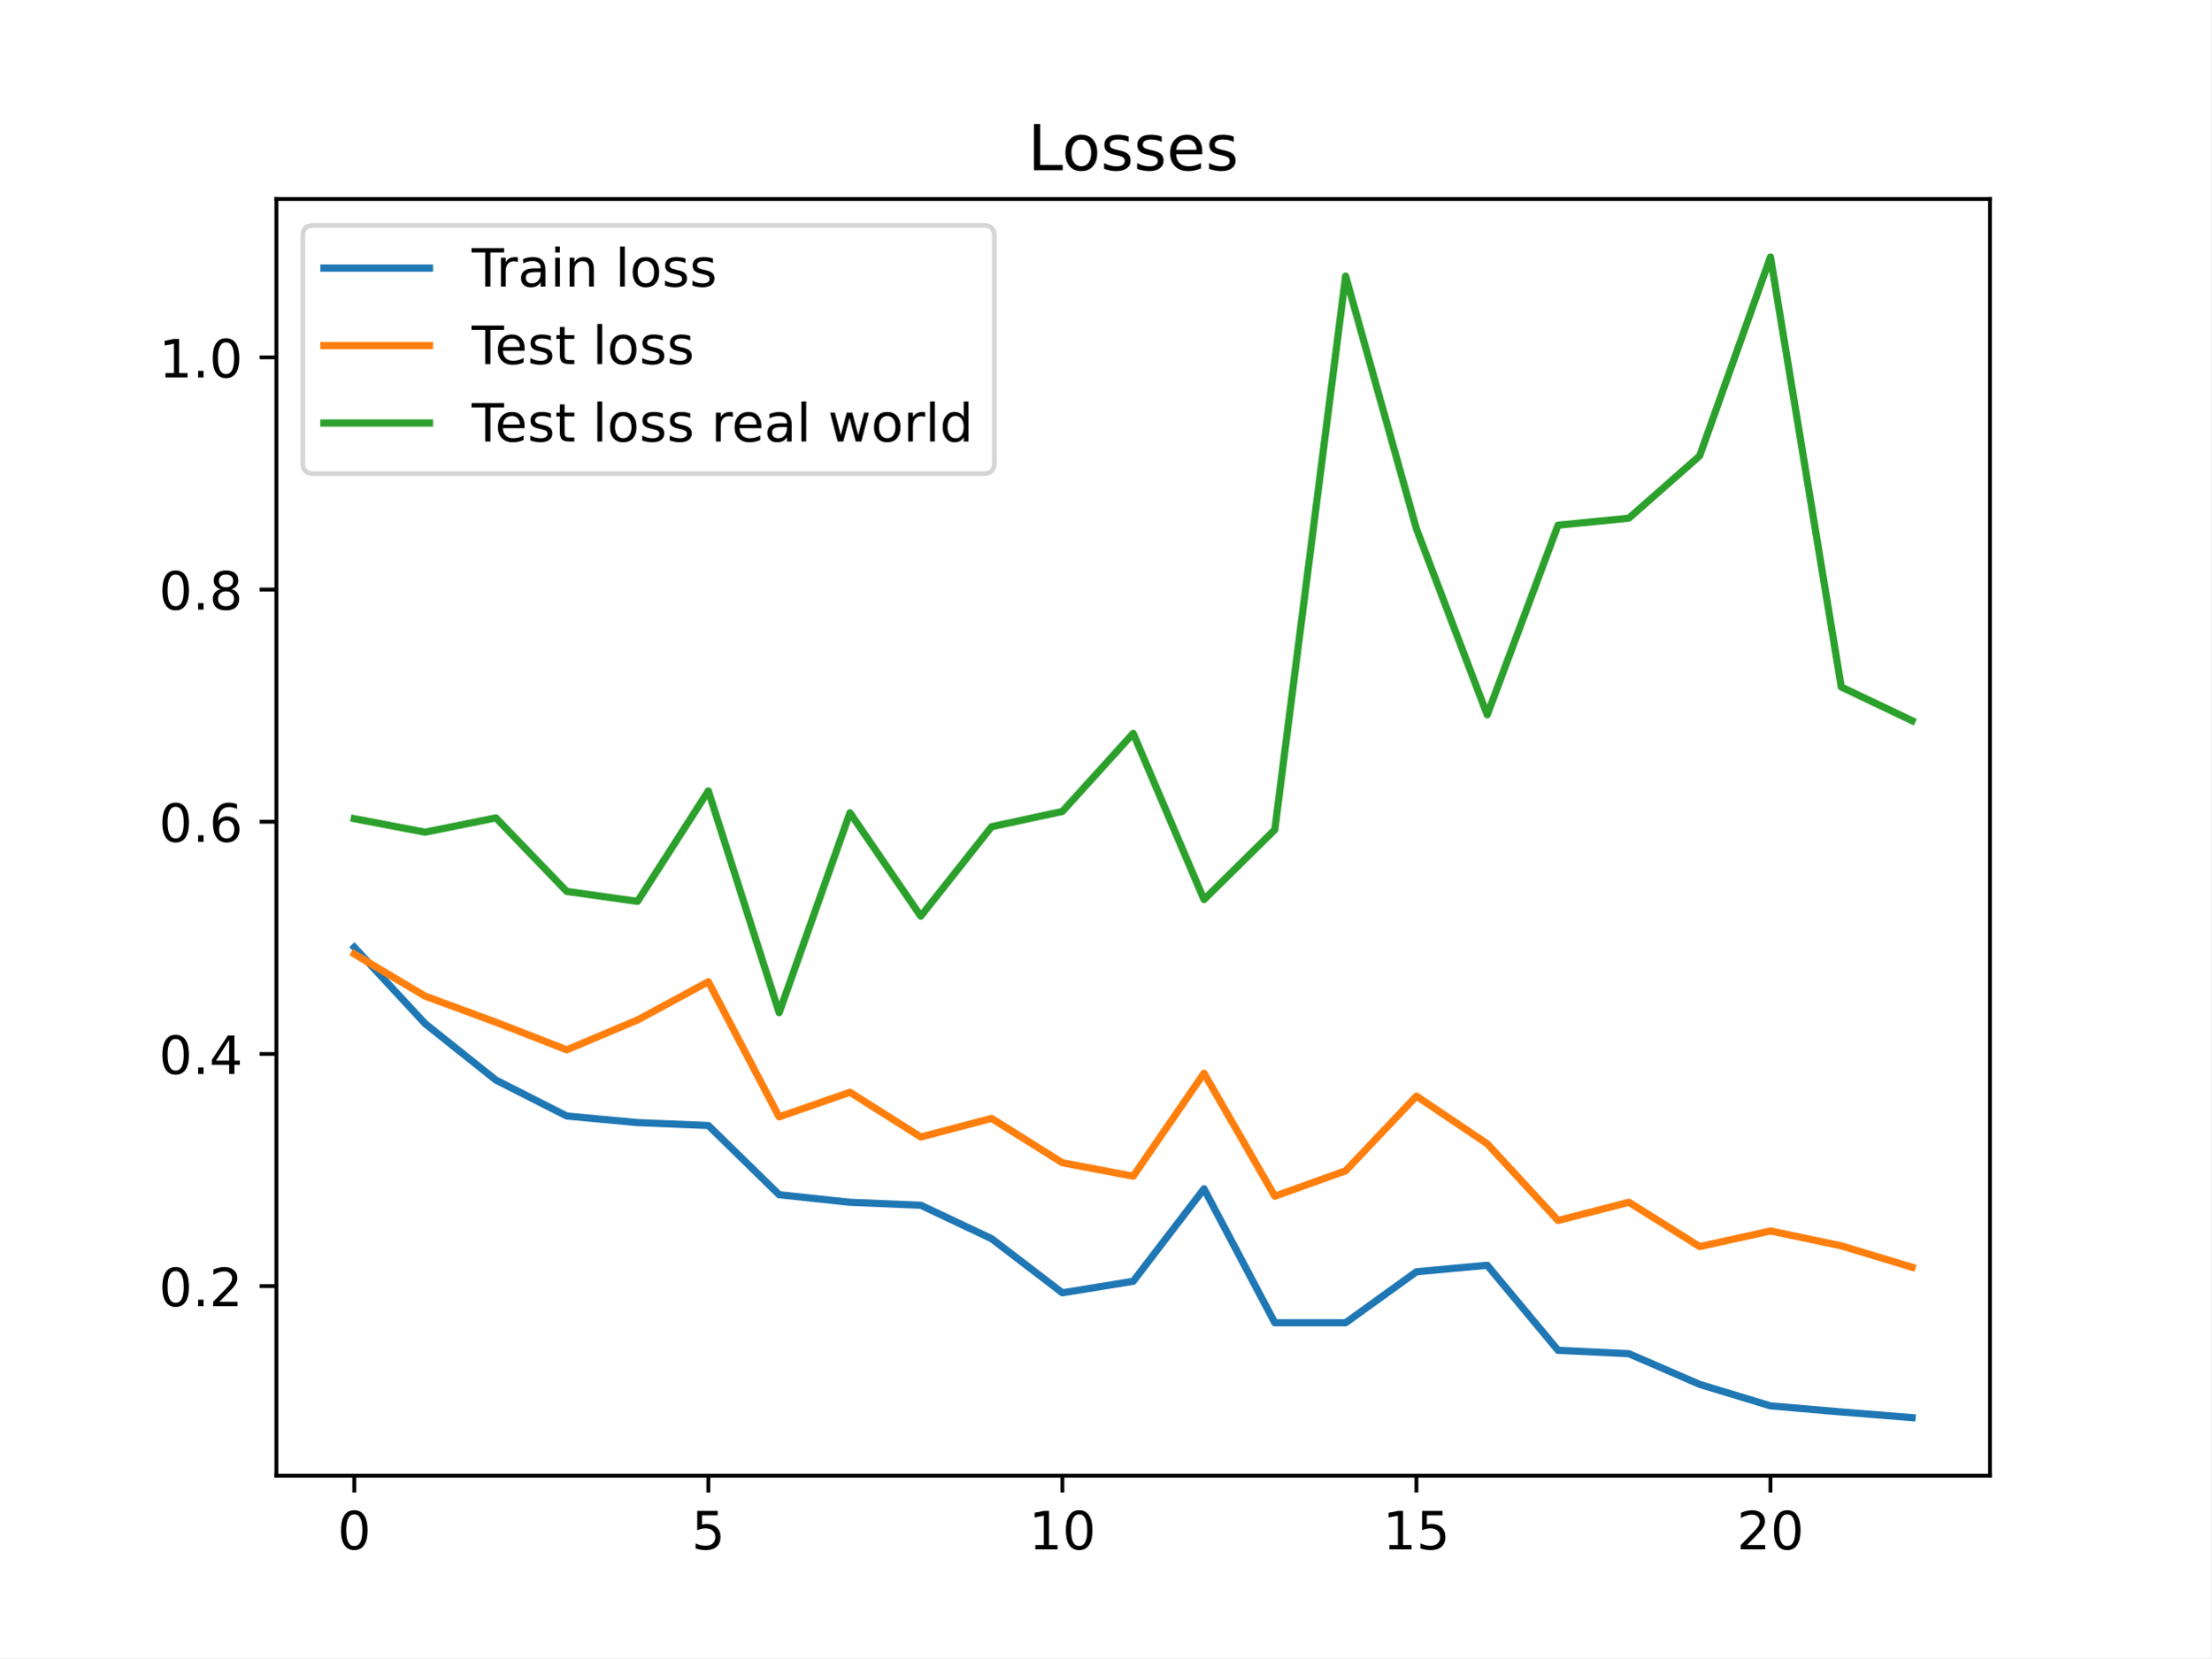
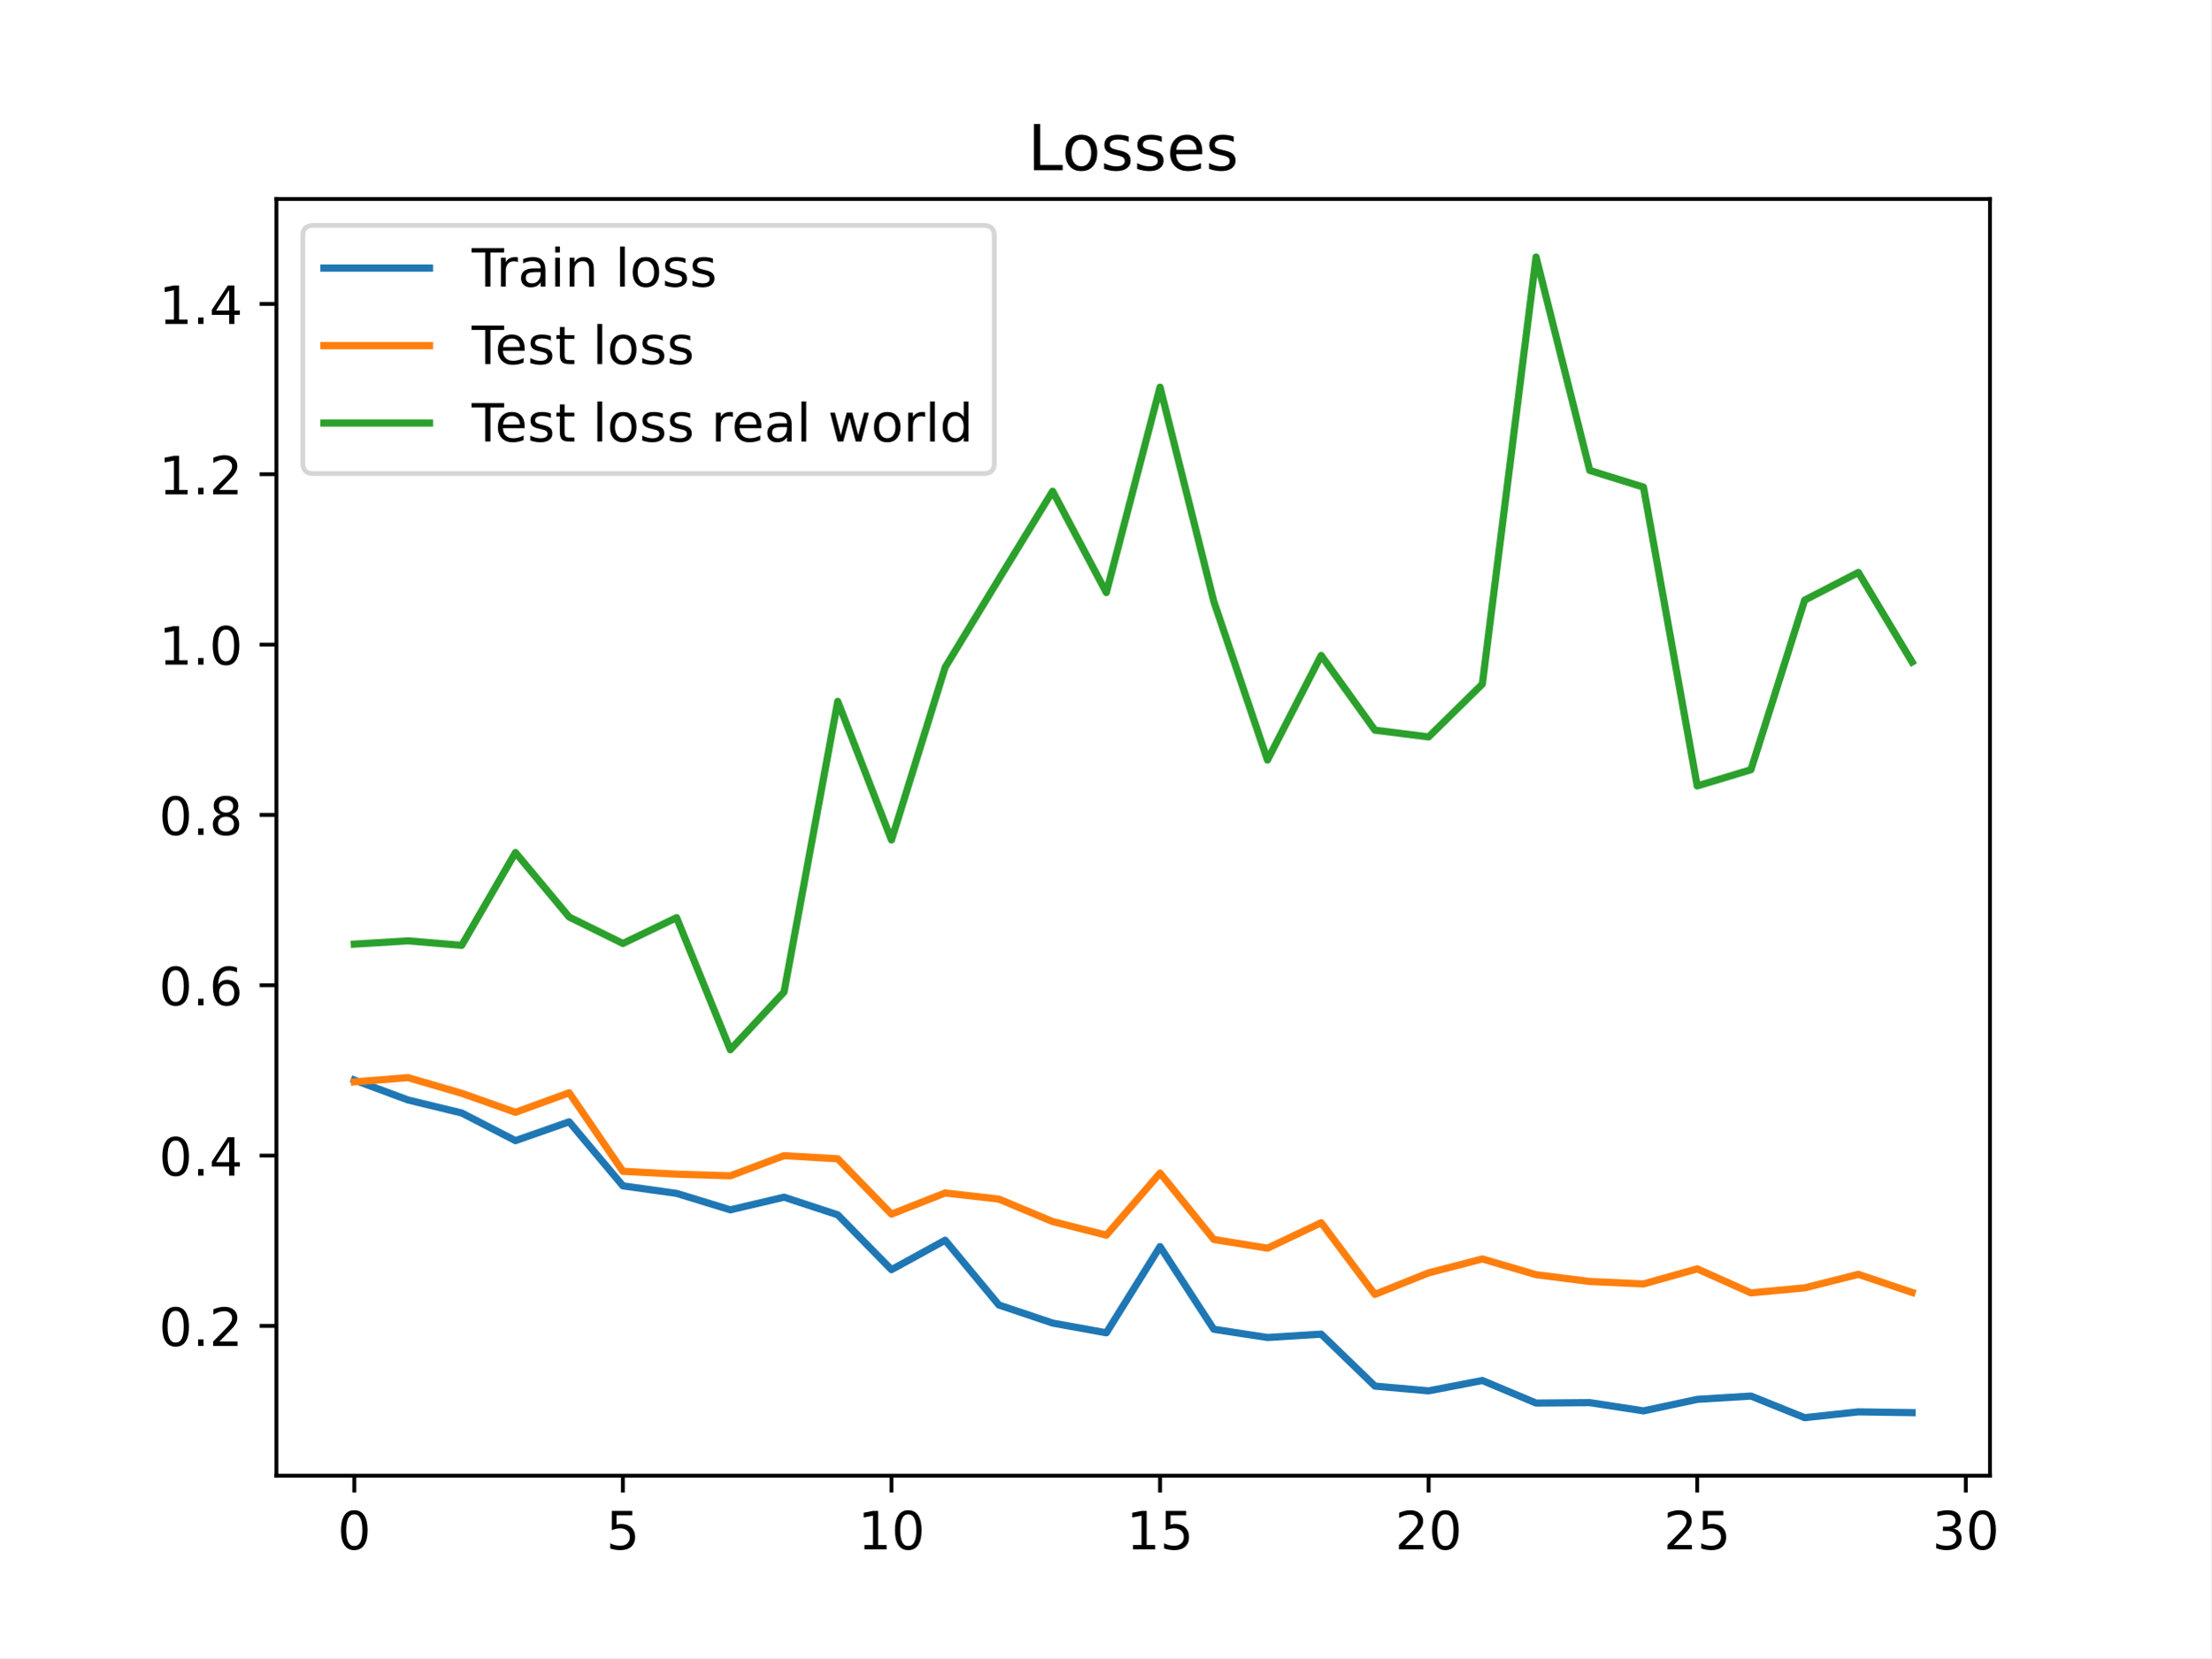
<svg xmlns="http://www.w3.org/2000/svg" xmlns:xlink="http://www.w3.org/1999/xlink" width="460.8pt" height="345.6pt" viewBox="0 0 460.8 345.6" version="1.1">
  <defs>
    <style type="text/css">*{stroke-linejoin: round; stroke-linecap: butt}</style>
  </defs>
  <g id="figure_1">
    <g id="patch_1">
      <path d="M 0 345.6  L 460.8 345.6  L 460.8 0  L 0 0  z " style="fill: #ffffff" />
    </g>
    <g id="axes_1">
      <g id="patch_2">
        <path d="M 57.6 307.584  L 414.72 307.584  L 414.72 41.472  L 57.6 41.472  z " style="fill: #ffffff" />
      </g>
      <g id="matplotlib.axis_1">
        <g id="xtick_1">
          <g id="line2d_1">
            <defs>
-               <path id="me97875d4a2" d="M 0 0  L 0 3.5  " style="stroke: #000000; stroke-width: 0.8" />
-             </defs>
-             <g>
-               <use xlink:href="#me97875d4a2" x="73.833" y="307.584" style="stroke: #000000; stroke-width: 0.8" />
+               <path id="m316b067d69" d="M 0 0  L 0 3.5  " style="stroke: #000000; stroke-width: 0.8" />
+             </defs>
+             <g>
+               <use xlink:href="#m316b067d69" x="73.833" y="307.584" style="stroke: #000000; stroke-width: 0.8" />
            </g>
          </g>
          <g id="text_1">
            <g transform="translate(70.33335 322.9423) scale(0.11 -0.11)">
              <defs>
                <path id="DejaVuSans-30" d="M 2034 4250  Q 1547 4250 1301 3770  Q 1056 3291 1056 2328  Q 1056 1369 1301 889  Q 1547 409 2034 409  Q 2525 409 2770 889  Q 3016 1369 3016 2328  Q 3016 3291 2770 3770  Q 2525 4250 2034 4250  z M 2034 4750  Q 2819 4750 3233 4129  Q 3647 3509 3647 2328  Q 3647 1150 3233 529  Q 2819 -91 2034 -91  Q 1250 -91 836 529  Q 422 1150 422 2328  Q 422 3509 836 4129  Q 1250 4750 2034 4750  z " transform="scale(0.015625)" />
              </defs>
              <use xlink:href="#DejaVuSans-30" />
            </g>
          </g>
        </g>
        <g id="xtick_2">
          <g id="line2d_2">
            <g>
-               <use xlink:href="#me97875d4a2" x="147.618" y="307.584" style="stroke: #000000; stroke-width: 0.8" />
+               <use xlink:href="#m316b067d69" x="129.808" y="307.584" style="stroke: #000000; stroke-width: 0.8" />
            </g>
          </g>
          <g id="text_2">
-             <g transform="translate(144.1185 322.9423) scale(0.11 -0.11)">
+             <g transform="translate(126.3083 322.9423) scale(0.11 -0.11)">
              <defs>
                <path id="DejaVuSans-35" d="M 691 4666  L 3169 4666  L 3169 4134  L 1269 4134  L 1269 2991  Q 1406 3038 1543 3061  Q 1681 3084 1819 3084  Q 2600 3084 3056 2656  Q 3513 2228 3513 1497  Q 3513 744 3044 326  Q 2575 -91 1722 -91  Q 1428 -91 1123 -41  Q 819 9 494 109  L 494 744  Q 775 591 1075 516  Q 1375 441 1709 441  Q 2250 441 2565 725  Q 2881 1009 2881 1497  Q 2881 1984 2565 2268  Q 2250 2553 1709 2553  Q 1456 2553 1204 2497  Q 953 2441 691 2322  L 691 4666  z " transform="scale(0.015625)" />
              </defs>
              <use xlink:href="#DejaVuSans-35" />
            </g>
          </g>
        </g>
        <g id="xtick_3">
          <g id="line2d_3">
            <g>
-               <use xlink:href="#me97875d4a2" x="221.403" y="307.584" style="stroke: #000000; stroke-width: 0.8" />
+               <use xlink:href="#m316b067d69" x="185.783" y="307.584" style="stroke: #000000; stroke-width: 0.8" />
            </g>
          </g>
          <g id="text_3">
-             <g transform="translate(214.4042 322.9423) scale(0.11 -0.11)">
+             <g transform="translate(178.7838 322.9423) scale(0.11 -0.11)">
              <defs>
                <path id="DejaVuSans-31" d="M 794 531  L 1825 531  L 1825 4091  L 703 3866  L 703 4441  L 1819 4666  L 2450 4666  L 2450 531  L 3481 531  L 3481 0  L 794 0  L 794 531  z " transform="scale(0.015625)" />
              </defs>
              <use xlink:href="#DejaVuSans-31" />
              <use xlink:href="#DejaVuSans-30" x="63.623" />
            </g>
          </g>
        </g>
        <g id="xtick_4">
          <g id="line2d_4">
            <g>
-               <use xlink:href="#me97875d4a2" x="295.188" y="307.584" style="stroke: #000000; stroke-width: 0.8" />
+               <use xlink:href="#m316b067d69" x="241.757" y="307.584" style="stroke: #000000; stroke-width: 0.8" />
            </g>
          </g>
          <g id="text_4">
-             <g transform="translate(288.1893 322.9423) scale(0.11 -0.11)">
+             <g transform="translate(234.7587 322.9423) scale(0.11 -0.11)">
              <use xlink:href="#DejaVuSans-31" />
              <use xlink:href="#DejaVuSans-35" x="63.623" />
            </g>
          </g>
        </g>
        <g id="xtick_5">
          <g id="line2d_5">
            <g>
-               <use xlink:href="#me97875d4a2" x="368.973" y="307.584" style="stroke: #000000; stroke-width: 0.8" />
+               <use xlink:href="#m316b067d69" x="297.732" y="307.584" style="stroke: #000000; stroke-width: 0.8" />
            </g>
          </g>
          <g id="text_5">
-             <g transform="translate(361.9745 322.9423) scale(0.11 -0.11)">
+             <g transform="translate(290.7337 322.9423) scale(0.11 -0.11)">
              <defs>
                <path id="DejaVuSans-32" d="M 1228 531  L 3431 531  L 3431 0  L 469 0  L 469 531  Q 828 903 1448 1529  Q 2069 2156 2228 2338  Q 2531 2678 2651 2914  Q 2772 3150 2772 3378  Q 2772 3750 2511 3984  Q 2250 4219 1831 4219  Q 1534 4219 1204 4116  Q 875 4013 500 3803  L 500 4441  Q 881 4594 1212 4672  Q 1544 4750 1819 4750  Q 2544 4750 2975 4387  Q 3406 4025 3406 3419  Q 3406 3131 3298 2873  Q 3191 2616 2906 2266  Q 2828 2175 2409 1742  Q 1991 1309 1228 531  z " transform="scale(0.015625)" />
              </defs>
              <use xlink:href="#DejaVuSans-32" />
              <use xlink:href="#DejaVuSans-30" x="63.623" />
            </g>
          </g>
        </g>
+         <g id="xtick_6">
+           <g id="line2d_6">
+             <g>
+               <use xlink:href="#m316b067d69" x="353.707" y="307.584" style="stroke: #000000; stroke-width: 0.8" />
+             </g>
+           </g>
+           <g id="text_6">
+             <g transform="translate(346.7086 322.9423) scale(0.11 -0.11)">
+               <use xlink:href="#DejaVuSans-32" />
+               <use xlink:href="#DejaVuSans-35" x="63.623" />
+             </g>
+           </g>
+         </g>
+         <g id="xtick_7">
+           <g id="line2d_7">
+             <g>
+               <use xlink:href="#m316b067d69" x="409.682" y="307.584" style="stroke: #000000; stroke-width: 0.8" />
+             </g>
+           </g>
+           <g id="text_7">
+             <g transform="translate(402.6835 322.9423) scale(0.11 -0.11)">
+               <defs>
+                 <path id="DejaVuSans-33" d="M 2597 2516  Q 3050 2419 3304 2112  Q 3559 1806 3559 1356  Q 3559 666 3084 287  Q 2609 -91 1734 -91  Q 1441 -91 1130 -33  Q 819 25 488 141  L 488 750  Q 750 597 1062 519  Q 1375 441 1716 441  Q 2309 441 2620 675  Q 2931 909 2931 1356  Q 2931 1769 2642 2001  Q 2353 2234 1838 2234  L 1294 2234  L 1294 2753  L 1863 2753  Q 2328 2753 2575 2939  Q 2822 3125 2822 3475  Q 2822 3834 2567 4026  Q 2313 4219 1838 4219  Q 1578 4219 1281 4162  Q 984 4106 628 3988  L 628 4550  Q 988 4650 1302 4700  Q 1616 4750 1894 4750  Q 2613 4750 3031 4423  Q 3450 4097 3450 3541  Q 3450 3153 3228 2886  Q 3006 2619 2597 2516  z " transform="scale(0.015625)" />
+               </defs>
+               <use xlink:href="#DejaVuSans-33" />
+               <use xlink:href="#DejaVuSans-30" x="63.623" />
+             </g>
+           </g>
+         </g>
      </g>
      <g id="matplotlib.axis_2">
        <g id="ytick_1">
-           <g id="line2d_6">
-             <defs>
-               <path id="m624a41dfc0" d="M 0 0  L -3.5 0  " style="stroke: #000000; stroke-width: 0.8" />
-             </defs>
-             <g>
-               <use xlink:href="#m624a41dfc0" x="57.6" y="268.073" style="stroke: #000000; stroke-width: 0.8" />
-             </g>
-           </g>
-           <g id="text_6">
-             <g transform="translate(33.10656 272.2522) scale(0.11 -0.11)">
+           <g id="line2d_8">
+             <defs>
+               <path id="m6c6f6ce8a0" d="M 0 0  L -3.5 0  " style="stroke: #000000; stroke-width: 0.8" />
+             </defs>
+             <g>
+               <use xlink:href="#m6c6f6ce8a0" x="57.6" y="276.364" style="stroke: #000000; stroke-width: 0.8" />
+             </g>
+           </g>
+           <g id="text_8">
+             <g transform="translate(33.10656 280.5436) scale(0.11 -0.11)">
              <defs>
                <path id="DejaVuSans-2e" d="M 684 794  L 1344 794  L 1344 0  L 684 0  L 684 794  z " transform="scale(0.015625)" />
              </defs>
              <use xlink:href="#DejaVuSans-30" />
              <use xlink:href="#DejaVuSans-2e" x="63.623" />
              <use xlink:href="#DejaVuSans-32" x="95.41" />
            </g>
          </g>
        </g>
        <g id="ytick_2">
-           <g id="line2d_7">
-             <g>
-               <use xlink:href="#m624a41dfc0" x="57.6" y="219.675" style="stroke: #000000; stroke-width: 0.8" />
-             </g>
-           </g>
-           <g id="text_7">
-             <g transform="translate(33.10656 223.8544) scale(0.11 -0.11)">
+           <g id="line2d_9">
+             <g>
+               <use xlink:href="#m6c6f6ce8a0" x="57.6" y="240.86" style="stroke: #000000; stroke-width: 0.8" />
+             </g>
+           </g>
+           <g id="text_9">
+             <g transform="translate(33.10656 245.0393) scale(0.11 -0.11)">
              <defs>
                <path id="DejaVuSans-34" d="M 2419 4116  L 825 1625  L 2419 1625  L 2419 4116  z M 2253 4666  L 3047 4666  L 3047 1625  L 3713 1625  L 3713 1100  L 3047 1100  L 3047 0  L 2419 0  L 2419 1100  L 313 1100  L 313 1709  L 2253 4666  z " transform="scale(0.015625)" />
              </defs>
              <use xlink:href="#DejaVuSans-30" />
              <use xlink:href="#DejaVuSans-2e" x="63.623" />
              <use xlink:href="#DejaVuSans-34" x="95.41" />
            </g>
          </g>
        </g>
        <g id="ytick_3">
-           <g id="line2d_8">
-             <g>
-               <use xlink:href="#m624a41dfc0" x="57.6" y="171.278" style="stroke: #000000; stroke-width: 0.8" />
-             </g>
-           </g>
-           <g id="text_8">
-             <g transform="translate(33.10656 175.4567) scale(0.11 -0.11)">
+           <g id="line2d_10">
+             <g>
+               <use xlink:href="#m6c6f6ce8a0" x="57.6" y="205.356" style="stroke: #000000; stroke-width: 0.8" />
+             </g>
+           </g>
+           <g id="text_10">
+             <g transform="translate(33.10656 209.535) scale(0.11 -0.11)">
              <defs>
                <path id="DejaVuSans-36" d="M 2113 2584  Q 1688 2584 1439 2293  Q 1191 2003 1191 1497  Q 1191 994 1439 701  Q 1688 409 2113 409  Q 2538 409 2786 701  Q 3034 994 3034 1497  Q 3034 2003 2786 2293  Q 2538 2584 2113 2584  z M 3366 4563  L 3366 3988  Q 3128 4100 2886 4159  Q 2644 4219 2406 4219  Q 1781 4219 1451 3797  Q 1122 3375 1075 2522  Q 1259 2794 1537 2939  Q 1816 3084 2150 3084  Q 2853 3084 3261 2657  Q 3669 2231 3669 1497  Q 3669 778 3244 343  Q 2819 -91 2113 -91  Q 1303 -91 875 529  Q 447 1150 447 2328  Q 447 3434 972 4092  Q 1497 4750 2381 4750  Q 2619 4750 2861 4703  Q 3103 4656 3366 4563  z " transform="scale(0.015625)" />
              </defs>
              <use xlink:href="#DejaVuSans-30" />
              <use xlink:href="#DejaVuSans-2e" x="63.623" />
              <use xlink:href="#DejaVuSans-36" x="95.41" />
            </g>
          </g>
        </g>
        <g id="ytick_4">
-           <g id="line2d_9">
-             <g>
-               <use xlink:href="#m624a41dfc0" x="57.6" y="122.88" style="stroke: #000000; stroke-width: 0.8" />
-             </g>
-           </g>
-           <g id="text_9">
-             <g transform="translate(33.10656 127.0589) scale(0.11 -0.11)">
+           <g id="line2d_11">
+             <g>
+               <use xlink:href="#m6c6f6ce8a0" x="57.6" y="169.852" style="stroke: #000000; stroke-width: 0.8" />
+             </g>
+           </g>
+           <g id="text_11">
+             <g transform="translate(33.10656 174.0308) scale(0.11 -0.11)">
              <defs>
                <path id="DejaVuSans-38" d="M 2034 2216  Q 1584 2216 1326 1975  Q 1069 1734 1069 1313  Q 1069 891 1326 650  Q 1584 409 2034 409  Q 2484 409 2743 651  Q 3003 894 3003 1313  Q 3003 1734 2745 1975  Q 2488 2216 2034 2216  z M 1403 2484  Q 997 2584 770 2862  Q 544 3141 544 3541  Q 544 4100 942 4425  Q 1341 4750 2034 4750  Q 2731 4750 3128 4425  Q 3525 4100 3525 3541  Q 3525 3141 3298 2862  Q 3072 2584 2669 2484  Q 3125 2378 3379 2068  Q 3634 1759 3634 1313  Q 3634 634 3220 271  Q 2806 -91 2034 -91  Q 1263 -91 848 271  Q 434 634 434 1313  Q 434 1759 690 2068  Q 947 2378 1403 2484  z M 1172 3481  Q 1172 3119 1398 2916  Q 1625 2713 2034 2713  Q 2441 2713 2670 2916  Q 2900 3119 2900 3481  Q 2900 3844 2670 4047  Q 2441 4250 2034 4250  Q 1625 4250 1398 4047  Q 1172 3844 1172 3481  z " transform="scale(0.015625)" />
              </defs>
              <use xlink:href="#DejaVuSans-30" />
              <use xlink:href="#DejaVuSans-2e" x="63.623" />
              <use xlink:href="#DejaVuSans-38" x="95.41" />
            </g>
          </g>
        </g>
        <g id="ytick_5">
-           <g id="line2d_10">
-             <g>
-               <use xlink:href="#m624a41dfc0" x="57.6" y="74.482" style="stroke: #000000; stroke-width: 0.8" />
-             </g>
-           </g>
-           <g id="text_10">
-             <g transform="translate(33.10656 78.66116) scale(0.11 -0.11)">
+           <g id="line2d_12">
+             <g>
+               <use xlink:href="#m6c6f6ce8a0" x="57.6" y="134.347" style="stroke: #000000; stroke-width: 0.8" />
+             </g>
+           </g>
+           <g id="text_12">
+             <g transform="translate(33.10656 138.5265) scale(0.11 -0.11)">
              <use xlink:href="#DejaVuSans-31" />
              <use xlink:href="#DejaVuSans-2e" x="63.623" />
              <use xlink:href="#DejaVuSans-30" x="95.41" />
            </g>
          </g>
        </g>
-       </g>
-       <g id="line2d_11">
-         <path d="M 73.833 197.441  L 88.59 213.356  L 103.347 225.121  L 118.104 232.612  L 132.861 233.986  L 147.618 234.591  L 162.375 249.015  L 177.132 250.596  L 191.889 251.211  L 206.646 258.182  L 221.403 269.462  L 236.16 267.061  L 250.917 247.787  L 265.674 275.707  L 280.431 275.703  L 295.188 265.077  L 309.945 263.721  L 324.702 281.45  L 339.459 282.154  L 354.216 288.551  L 368.973 293.028  L 383.73 294.296  L 398.487 295.488  " clip-path="url(#pf0da1a5af9)" style="fill: none; stroke: #1f77b4; stroke-width: 1.5; stroke-linecap: square" />
-       </g>
-       <g id="line2d_12">
-         <path d="M 73.833 198.845  L 88.59 207.627  L 103.347 213.06  L 118.104 218.812  L 132.861 212.596  L 147.618 204.625  L 162.375 232.789  L 177.132 227.664  L 191.889 236.983  L 206.646 233.112  L 221.403 242.356  L 236.16 245.16  L 250.917 223.699  L 265.674 249.326  L 280.431 244.033  L 295.188 228.463  L 309.945 238.398  L 324.702 254.391  L 339.459 250.589  L 354.216 259.83  L 368.973 256.574  L 383.73 259.674  L 398.487 264.135  " clip-path="url(#pf0da1a5af9)" style="fill: none; stroke: #ff7f0e; stroke-width: 1.5; stroke-linecap: square" />
-       </g>
-       <g id="line2d_13">
-         <path d="M 73.833 170.633  L 88.59 173.453  L 103.347 170.47  L 118.104 185.796  L 132.861 187.873  L 147.618 164.855  L 162.375 211.074  L 177.132 169.406  L 191.889 190.956  L 206.646 172.313  L 221.403 169.133  L 236.16 152.855  L 250.917 187.497  L 265.674 172.936  L 280.431 57.551  L 295.188 110.212  L 309.945 149  L 324.702 109.465  L 339.459 108.004  L 354.216 95.013  L 368.973 53.568  L 383.73 143.189  L 398.487 150.215  " clip-path="url(#pf0da1a5af9)" style="fill: none; stroke: #2ca02c; stroke-width: 1.5; stroke-linecap: square" />
+         <g id="ytick_6">
+           <g id="line2d_13">
+             <g>
+               <use xlink:href="#m6c6f6ce8a0" x="57.6" y="98.843" style="stroke: #000000; stroke-width: 0.8" />
+             </g>
+           </g>
+           <g id="text_13">
+             <g transform="translate(33.10656 103.0222) scale(0.11 -0.11)">
+               <use xlink:href="#DejaVuSans-31" />
+               <use xlink:href="#DejaVuSans-2e" x="63.623" />
+               <use xlink:href="#DejaVuSans-32" x="95.41" />
+             </g>
+           </g>
+         </g>
+         <g id="ytick_7">
+           <g id="line2d_14">
+             <g>
+               <use xlink:href="#m6c6f6ce8a0" x="57.6" y="63.339" style="stroke: #000000; stroke-width: 0.8" />
+             </g>
+           </g>
+           <g id="text_14">
+             <g transform="translate(33.10656 67.5179) scale(0.11 -0.11)">
+               <use xlink:href="#DejaVuSans-31" />
+               <use xlink:href="#DejaVuSans-2e" x="63.623" />
+               <use xlink:href="#DejaVuSans-34" x="95.41" />
+             </g>
+           </g>
+         </g>
+       </g>
+       <g id="line2d_15">
+         <path d="M 73.833 225.113  L 85.028 229.271  L 96.223 231.984  L 107.418 237.748  L 118.613 233.826  L 129.808 247.169  L 141.003 248.742  L 152.198 252.17  L 163.393 249.534  L 174.588 253.209  L 185.783 264.64  L 196.978 258.502  L 208.173 272.005  L 219.368 275.77  L 230.563 277.8  L 241.757 259.832  L 252.952 277.06  L 264.147 278.783  L 275.342 278.077  L 286.537 288.904  L 297.732 289.901  L 308.927 287.739  L 320.122 292.446  L 331.317 292.355  L 342.512 294.072  L 353.707 291.673  L 364.902 290.983  L 376.097 295.488  L 387.292 294.277  L 398.487 294.443  " clip-path="url(#pfa5f87a6eb)" style="fill: none; stroke: #1f77b4; stroke-width: 1.5; stroke-linecap: square" />
+       </g>
+       <g id="line2d_16">
+         <path d="M 73.833 225.498  L 85.028 224.611  L 96.223 227.876  L 107.418 231.842  L 118.613 227.773  L 129.808 244.135  L 141.003 244.734  L 152.198 245.082  L 163.393 240.881  L 174.588 241.529  L 185.783 253.062  L 196.978 248.653  L 208.173 249.937  L 219.368 254.611  L 230.563 257.45  L 241.757 244.494  L 252.952 258.343  L 264.147 260.167  L 275.342 254.85  L 286.537 269.795  L 297.732 265.306  L 308.927 262.404  L 320.122 265.688  L 331.317 267.106  L 342.512 267.618  L 353.707 264.47  L 364.902 269.481  L 376.097 268.432  L 387.292 265.615  L 398.487 269.385  " clip-path="url(#pfa5f87a6eb)" style="fill: none; stroke: #ff7f0e; stroke-width: 1.5; stroke-linecap: square" />
+       </g>
+       <g id="line2d_17">
+         <path d="M 73.833 196.786  L 85.028 196.101  L 96.223 197.032  L 107.418 177.698  L 118.613 191.135  L 129.808 196.649  L 141.003 191.267  L 152.198 218.797  L 163.393 206.762  L 174.588 146.191  L 185.783 175.075  L 196.978 139.075  L 208.173 120.679  L 219.368 102.38  L 230.563 123.515  L 241.757 80.696  L 252.952 125.324  L 264.147 158.418  L 275.342 136.616  L 286.537 152.192  L 297.732 153.591  L 308.927 142.58  L 320.122 53.568  L 331.317 98.054  L 342.512 101.53  L 353.707 163.814  L 364.902 160.432  L 376.097 125.087  L 387.292 119.31  L 398.487 137.98  " clip-path="url(#pfa5f87a6eb)" style="fill: none; stroke: #2ca02c; stroke-width: 1.5; stroke-linecap: square" />
      </g>
      <g id="patch_3">
        <path d="M 57.6 307.584  L 57.6 41.472  " style="fill: none; stroke: #000000; stroke-width: 0.8; stroke-linejoin: miter; stroke-linecap: square" />
      </g>
      <g id="patch_4">
        <path d="M 414.72 307.584  L 414.72 41.472  " style="fill: none; stroke: #000000; stroke-width: 0.8; stroke-linejoin: miter; stroke-linecap: square" />
      </g>
      <g id="patch_5">
        <path d="M 57.6 307.584  L 414.72 307.584  " style="fill: none; stroke: #000000; stroke-width: 0.8; stroke-linejoin: miter; stroke-linecap: square" />
      </g>
      <g id="patch_6">
        <path d="M 57.6 41.472  L 414.72 41.472  " style="fill: none; stroke: #000000; stroke-width: 0.8; stroke-linejoin: miter; stroke-linecap: square" />
      </g>
-       <g id="text_11">
+       <g id="text_15">
        <g transform="translate(214.1841 35.472) scale(0.132 -0.132)">
          <defs>
            <path id="DejaVuSans-4c" d="M 628 4666  L 1259 4666  L 1259 531  L 3531 531  L 3531 0  L 628 0  L 628 4666  z " transform="scale(0.015625)" />
            <path id="DejaVuSans-6f" d="M 1959 3097  Q 1497 3097 1228 2736  Q 959 2375 959 1747  Q 959 1119 1226 758  Q 1494 397 1959 397  Q 2419 397 2687 759  Q 2956 1122 2956 1747  Q 2956 2369 2687 2733  Q 2419 3097 1959 3097  z M 1959 3584  Q 2709 3584 3137 3096  Q 3566 2609 3566 1747  Q 3566 888 3137 398  Q 2709 -91 1959 -91  Q 1206 -91 779 398  Q 353 888 353 1747  Q 353 2609 779 3096  Q 1206 3584 1959 3584  z " transform="scale(0.015625)" />
            <path id="DejaVuSans-73" d="M 2834 3397  L 2834 2853  Q 2591 2978 2328 3040  Q 2066 3103 1784 3103  Q 1356 3103 1142 2972  Q 928 2841 928 2578  Q 928 2378 1081 2264  Q 1234 2150 1697 2047  L 1894 2003  Q 2506 1872 2764 1633  Q 3022 1394 3022 966  Q 3022 478 2636 193  Q 2250 -91 1575 -91  Q 1294 -91 989 -36  Q 684 19 347 128  L 347 722  Q 666 556 975 473  Q 1284 391 1588 391  Q 1994 391 2212 530  Q 2431 669 2431 922  Q 2431 1156 2273 1281  Q 2116 1406 1581 1522  L 1381 1569  Q 847 1681 609 1914  Q 372 2147 372 2553  Q 372 3047 722 3315  Q 1072 3584 1716 3584  Q 2034 3584 2315 3537  Q 2597 3491 2834 3397  z " transform="scale(0.015625)" />
            <path id="DejaVuSans-65" d="M 3597 1894  L 3597 1613  L 953 1613  Q 991 1019 1311 708  Q 1631 397 2203 397  Q 2534 397 2845 478  Q 3156 559 3463 722  L 3463 178  Q 3153 47 2828 -22  Q 2503 -91 2169 -91  Q 1331 -91 842 396  Q 353 884 353 1716  Q 353 2575 817 3079  Q 1281 3584 2069 3584  Q 2775 3584 3186 3129  Q 3597 2675 3597 1894  z M 3022 2063  Q 3016 2534 2758 2815  Q 2500 3097 2075 3097  Q 1594 3097 1305 2825  Q 1016 2553 972 2059  L 3022 2063  z " transform="scale(0.015625)" />
          </defs>
          <use xlink:href="#DejaVuSans-4c" />
          <use xlink:href="#DejaVuSans-6f" x="53.963" />
          <use xlink:href="#DejaVuSans-73" x="115.145" />
          <use xlink:href="#DejaVuSans-73" x="167.244" />
          <use xlink:href="#DejaVuSans-65" x="219.344" />
          <use xlink:href="#DejaVuSans-73" x="280.867" />
        </g>
      </g>
      <g id="legend_1">
        <g id="patch_7">
          <path d="M 65.3 98.71  L 205.022 98.71  Q 207.222 98.71 207.222 96.51  L 207.222 49.172  Q 207.222 46.972 205.022 46.972  L 65.3 46.972  Q 63.1 46.972 63.1 49.172  L 63.1 96.51  Q 63.1 98.71 65.3 98.71  z " style="fill: #ffffff; opacity: 0.8; stroke: #cccccc; stroke-linejoin: miter" />
        </g>
-         <g id="line2d_14">
+         <g id="line2d_18">
          <path d="M 67.5 55.88  L 78.5 55.88  L 89.5 55.88  " style="fill: none; stroke: #1f77b4; stroke-width: 1.5; stroke-linecap: square" />
        </g>
-         <g id="text_12">
+         <g id="text_16">
          <g transform="translate(98.3 59.73028) scale(0.11 -0.11)">
            <defs>
              <path id="DejaVuSans-54" d="M -19 4666  L 3928 4666  L 3928 4134  L 2272 4134  L 2272 0  L 1638 0  L 1638 4134  L -19 4134  L -19 4666  z " transform="scale(0.015625)" />
              <path id="DejaVuSans-72" d="M 2631 2963  Q 2534 3019 2420 3045  Q 2306 3072 2169 3072  Q 1681 3072 1420 2755  Q 1159 2438 1159 1844  L 1159 0  L 581 0  L 581 3500  L 1159 3500  L 1159 2956  Q 1341 3275 1631 3429  Q 1922 3584 2338 3584  Q 2397 3584 2469 3576  Q 2541 3569 2628 3553  L 2631 2963  z " transform="scale(0.015625)" />
              <path id="DejaVuSans-61" d="M 2194 1759  Q 1497 1759 1228 1600  Q 959 1441 959 1056  Q 959 750 1161 570  Q 1363 391 1709 391  Q 2188 391 2477 730  Q 2766 1069 2766 1631  L 2766 1759  L 2194 1759  z M 3341 1997  L 3341 0  L 2766 0  L 2766 531  Q 2569 213 2275 61  Q 1981 -91 1556 -91  Q 1019 -91 701 211  Q 384 513 384 1019  Q 384 1609 779 1909  Q 1175 2209 1959 2209  L 2766 2209  L 2766 2266  Q 2766 2663 2505 2880  Q 2244 3097 1772 3097  Q 1472 3097 1187 3025  Q 903 2953 641 2809  L 641 3341  Q 956 3463 1253 3523  Q 1550 3584 1831 3584  Q 2591 3584 2966 3190  Q 3341 2797 3341 1997  z " transform="scale(0.015625)" />
              <path id="DejaVuSans-69" d="M 603 3500  L 1178 3500  L 1178 0  L 603 0  L 603 3500  z M 603 4863  L 1178 4863  L 1178 4134  L 603 4134  L 603 4863  z " transform="scale(0.015625)" />
              <path id="DejaVuSans-6e" d="M 3513 2113  L 3513 0  L 2938 0  L 2938 2094  Q 2938 2591 2744 2837  Q 2550 3084 2163 3084  Q 1697 3084 1428 2787  Q 1159 2491 1159 1978  L 1159 0  L 581 0  L 581 3500  L 1159 3500  L 1159 2956  Q 1366 3272 1645 3428  Q 1925 3584 2291 3584  Q 2894 3584 3203 3211  Q 3513 2838 3513 2113  z " transform="scale(0.015625)" />
              <path id="DejaVuSans-20" transform="scale(0.015625)" />
              <path id="DejaVuSans-6c" d="M 603 4863  L 1178 4863  L 1178 0  L 603 0  L 603 4863  z " transform="scale(0.015625)" />
            </defs>
            <use xlink:href="#DejaVuSans-54" />
            <use xlink:href="#DejaVuSans-72" x="46.334" />
            <use xlink:href="#DejaVuSans-61" x="87.447" />
            <use xlink:href="#DejaVuSans-69" x="148.727" />
            <use xlink:href="#DejaVuSans-6e" x="176.51" />
            <use xlink:href="#DejaVuSans-20" x="239.889" />
            <use xlink:href="#DejaVuSans-6c" x="271.676" />
            <use xlink:href="#DejaVuSans-6f" x="299.459" />
            <use xlink:href="#DejaVuSans-73" x="360.641" />
            <use xlink:href="#DejaVuSans-73" x="412.74" />
          </g>
        </g>
-         <g id="line2d_15">
+         <g id="line2d_19">
          <path d="M 67.5 72.026  L 78.5 72.026  L 89.5 72.026  " style="fill: none; stroke: #ff7f0e; stroke-width: 1.5; stroke-linecap: square" />
        </g>
-         <g id="text_13">
+         <g id="text_17">
          <g transform="translate(98.3 75.87622) scale(0.11 -0.11)">
            <defs>
              <path id="DejaVuSans-74" d="M 1172 4494  L 1172 3500  L 2356 3500  L 2356 3053  L 1172 3053  L 1172 1153  Q 1172 725 1289 603  Q 1406 481 1766 481  L 2356 481  L 2356 0  L 1766 0  Q 1100 0 847 248  Q 594 497 594 1153  L 594 3053  L 172 3053  L 172 3500  L 594 3500  L 594 4494  L 1172 4494  z " transform="scale(0.015625)" />
            </defs>
            <use xlink:href="#DejaVuSans-54" />
            <use xlink:href="#DejaVuSans-65" x="44.084" />
            <use xlink:href="#DejaVuSans-73" x="105.607" />
            <use xlink:href="#DejaVuSans-74" x="157.707" />
            <use xlink:href="#DejaVuSans-20" x="196.916" />
            <use xlink:href="#DejaVuSans-6c" x="228.703" />
            <use xlink:href="#DejaVuSans-6f" x="256.486" />
            <use xlink:href="#DejaVuSans-73" x="317.668" />
            <use xlink:href="#DejaVuSans-73" x="369.768" />
          </g>
        </g>
-         <g id="line2d_16">
+         <g id="line2d_20">
          <path d="M 67.5 88.172  L 78.5 88.172  L 89.5 88.172  " style="fill: none; stroke: #2ca02c; stroke-width: 1.5; stroke-linecap: square" />
        </g>
-         <g id="text_14">
+         <g id="text_18">
          <g transform="translate(98.3 92.02216) scale(0.11 -0.11)">
            <defs>
              <path id="DejaVuSans-77" d="M 269 3500  L 844 3500  L 1563 769  L 2278 3500  L 2956 3500  L 3675 769  L 4391 3500  L 4966 3500  L 4050 0  L 3372 0  L 2619 2869  L 1863 0  L 1184 0  L 269 3500  z " transform="scale(0.015625)" />
              <path id="DejaVuSans-64" d="M 2906 2969  L 2906 4863  L 3481 4863  L 3481 0  L 2906 0  L 2906 525  Q 2725 213 2448 61  Q 2172 -91 1784 -91  Q 1150 -91 751 415  Q 353 922 353 1747  Q 353 2572 751 3078  Q 1150 3584 1784 3584  Q 2172 3584 2448 3432  Q 2725 3281 2906 2969  z M 947 1747  Q 947 1113 1208 752  Q 1469 391 1925 391  Q 2381 391 2643 752  Q 2906 1113 2906 1747  Q 2906 2381 2643 2742  Q 2381 3103 1925 3103  Q 1469 3103 1208 2742  Q 947 2381 947 1747  z " transform="scale(0.015625)" />
            </defs>
            <use xlink:href="#DejaVuSans-54" />
            <use xlink:href="#DejaVuSans-65" x="44.084" />
            <use xlink:href="#DejaVuSans-73" x="105.607" />
            <use xlink:href="#DejaVuSans-74" x="157.707" />
            <use xlink:href="#DejaVuSans-20" x="196.916" />
            <use xlink:href="#DejaVuSans-6c" x="228.703" />
            <use xlink:href="#DejaVuSans-6f" x="256.486" />
            <use xlink:href="#DejaVuSans-73" x="317.668" />
            <use xlink:href="#DejaVuSans-73" x="369.768" />
            <use xlink:href="#DejaVuSans-20" x="421.867" />
            <use xlink:href="#DejaVuSans-72" x="453.654" />
            <use xlink:href="#DejaVuSans-65" x="492.518" />
            <use xlink:href="#DejaVuSans-61" x="554.041" />
            <use xlink:href="#DejaVuSans-6c" x="615.32" />
            <use xlink:href="#DejaVuSans-20" x="643.104" />
            <use xlink:href="#DejaVuSans-77" x="674.891" />
            <use xlink:href="#DejaVuSans-6f" x="756.678" />
            <use xlink:href="#DejaVuSans-72" x="817.859" />
            <use xlink:href="#DejaVuSans-6c" x="858.973" />
            <use xlink:href="#DejaVuSans-64" x="886.756" />
          </g>
        </g>
      </g>
    </g>
  </g>
  <defs>
-     <clipPath id="pf0da1a5af9">
+     <clipPath id="pfa5f87a6eb">
      <rect x="57.6" y="41.472" width="357.12" height="266.112" />
    </clipPath>
  </defs>
</svg>
